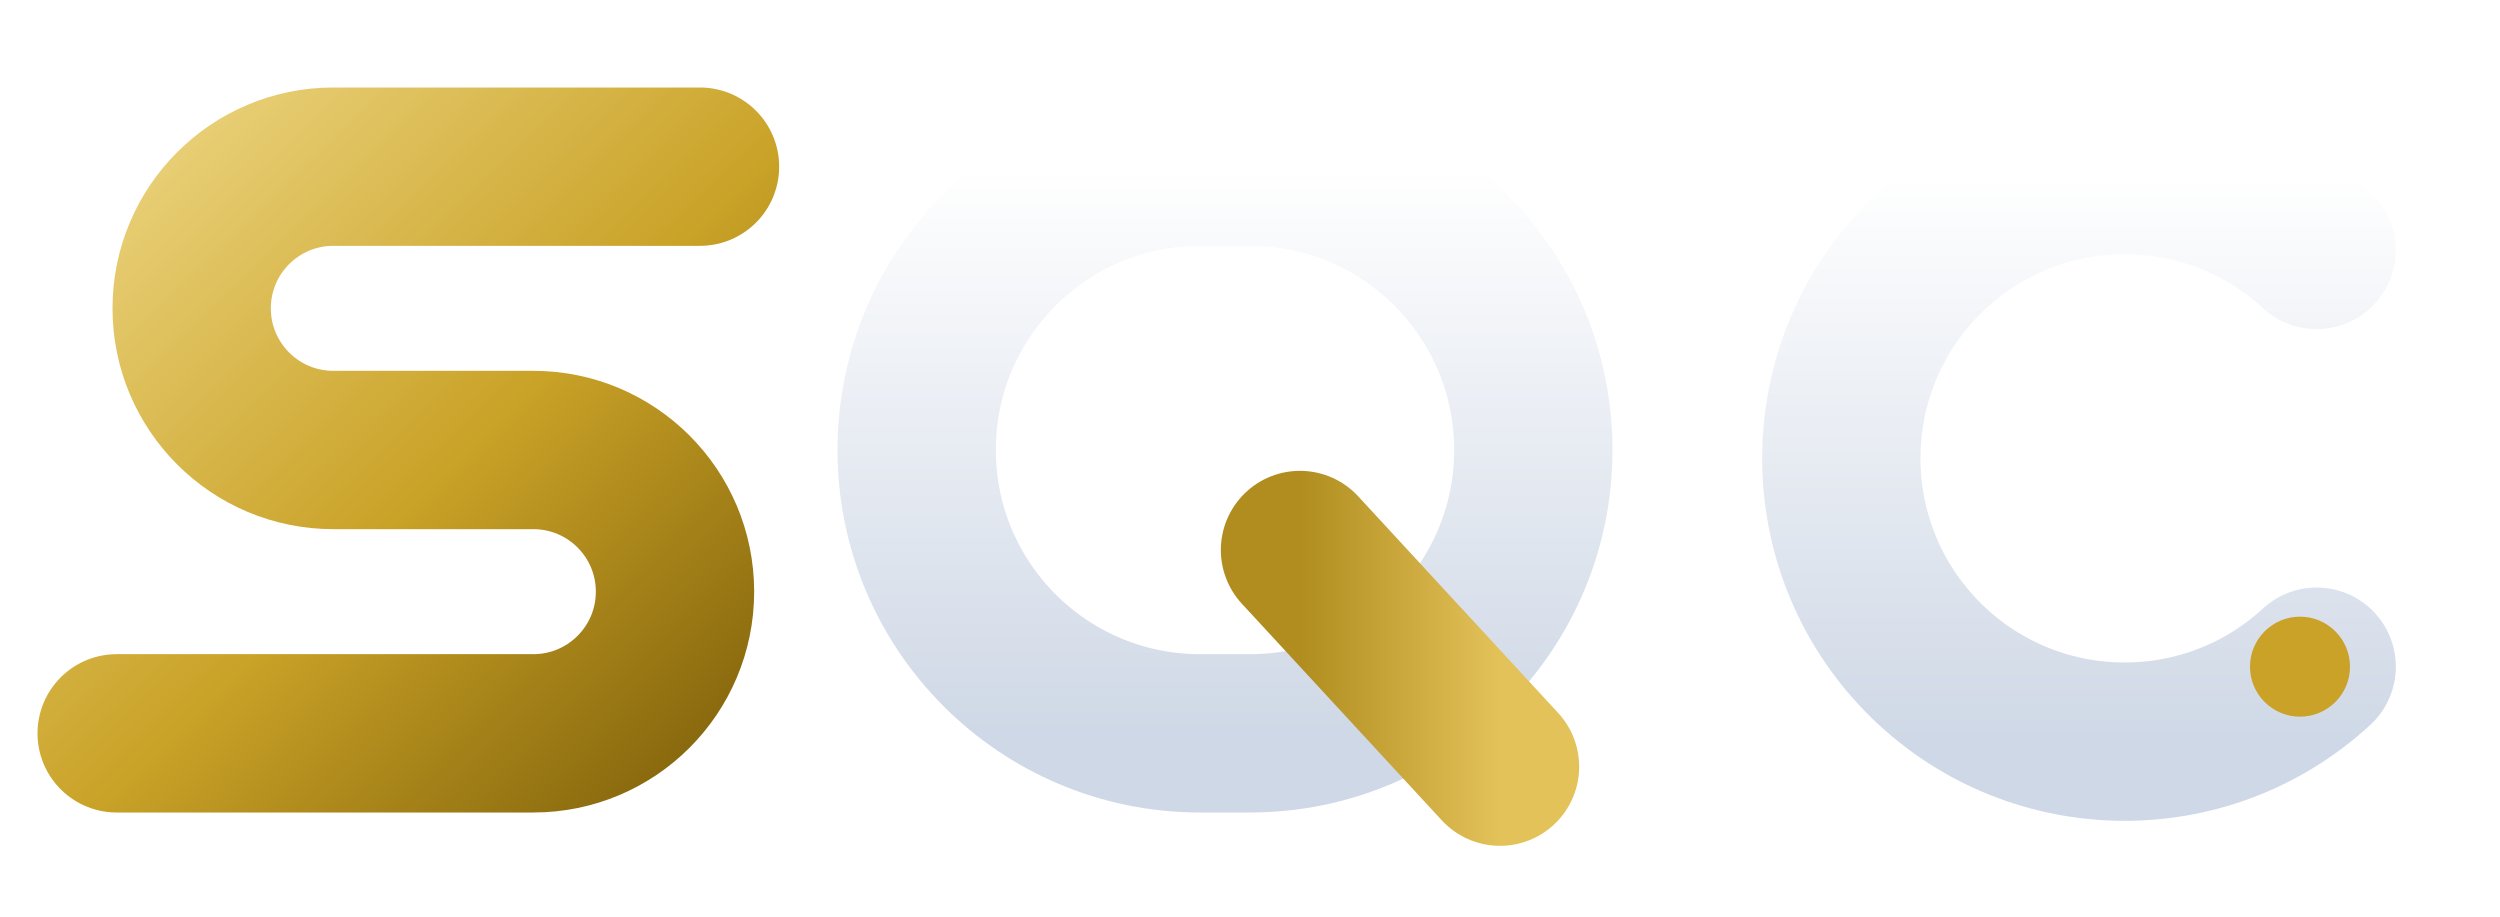
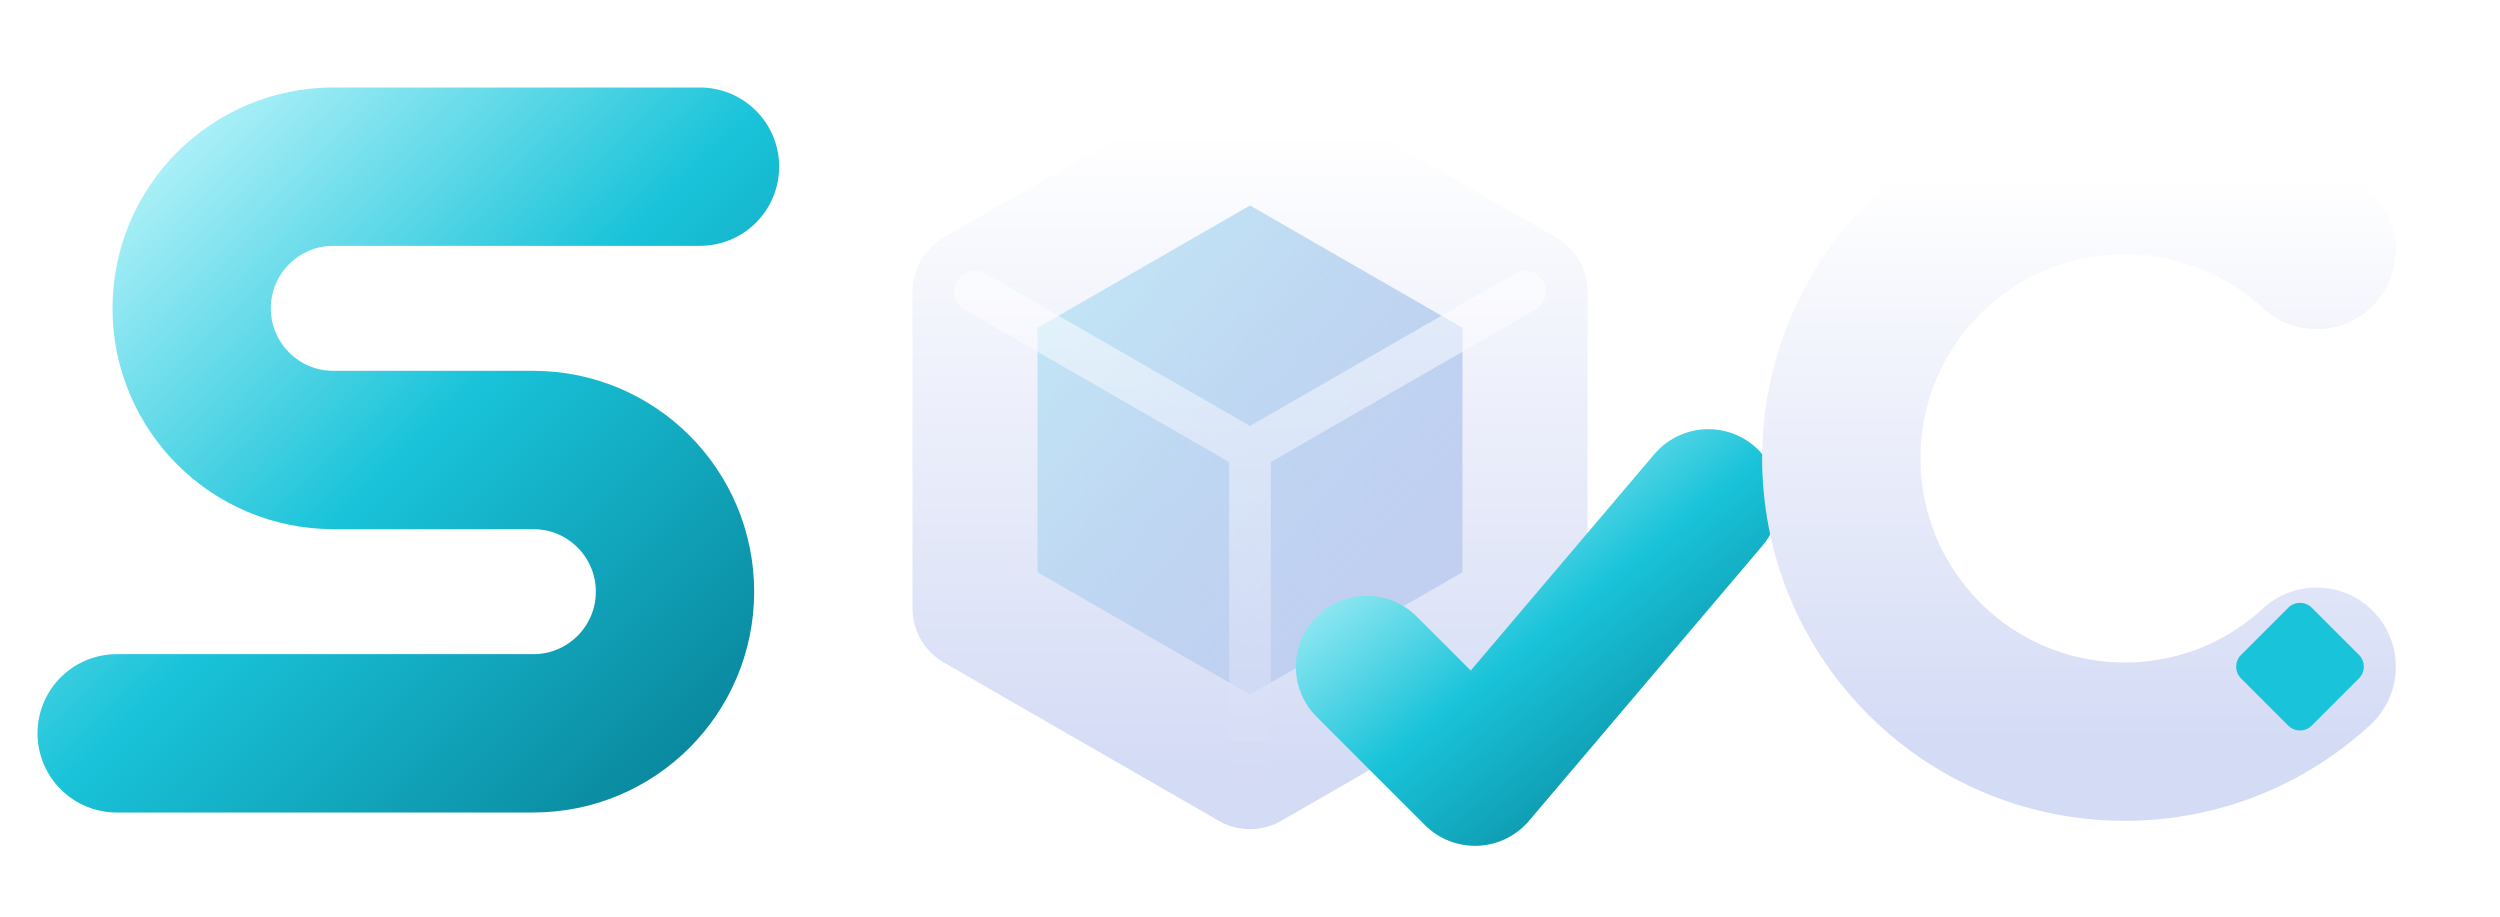
<svg xmlns="http://www.w3.org/2000/svg" viewBox="0 0 300 110" role="img" aria-label="SQC">
  <defs>
-     <linearGradient id="s" x1="0" y1="0" x2="1" y2="1">
-       <stop offset="0" stop-color="#ead17a" />
-       <stop offset=".55" stop-color="#c9a227" />
-       <stop offset="1" stop-color="#8a6a0e" />
+     <linearGradient id="mi" x1="0" y1="0" x2="1" y2="1">
+       <stop offset="0" stop-color="#b6f3fa" />
+       <stop offset=".5" stop-color="#19c3d9" />
+       <stop offset="1" stop-color="#0a8aa0" />
    </linearGradient>
-     <linearGradient id="w" x1="0" y1="0" x2="0" y2="1">
+     <linearGradient id="mf" x1="0" y1="0" x2="1" y2="1">
+       <stop offset="0" stop-color="#9beef7" stop-opacity=".55" />
+       <stop offset="1" stop-color="#2340c4" stop-opacity=".25" />
+     </linearGradient>
+     <linearGradient id="mw" x1="0" y1="0" x2="0" y2="1">
      <stop offset="0" stop-color="#ffffff" />
-       <stop offset="1" stop-color="#cfd8e6" />
-     </linearGradient>
-     <linearGradient id="a" x1="0" y1="0" x2="1" y2="0">
-       <stop offset="0" stop-color="#b08d1e" />
-       <stop offset="1" stop-color="#e3c25a" />
+       <stop offset="1" stop-color="#d4dbf5" />
    </linearGradient>
  </defs>
-   <g fill="none" stroke-linecap="round" stroke-linejoin="round" stroke-width="19">
-     <path stroke="url(#s)" d="M84 20H40a17 17 0 0 0 0 34h24a17 17 0 0 1 0 34H14" />
-     <path stroke="url(#w)" d="M150 20a34 34 0 1 0 0 68h6a34 34 0 0 0 0-68z" transform="translate(-6 0)" />
-     <path stroke="url(#a)" d="M156 66l24 26" />
-     <path stroke="url(#w)" d="M284 30a34 34 0 1 0 0 50" transform="translate(-6 0)" />
+   <g fill="none" stroke-linecap="round" stroke-linejoin="round">
+     <path stroke="url(#mi)" stroke-width="19" d="M84 20H40a17 17 0 0 0 0 34h24a17 17 0 0 1 0 34H14" />
+     <polygon points="150,16 183,35 183,73 150,92 117,73 117,35" fill="url(#mf)" stroke="none" />
+     <polygon points="150,16 183,35 183,73 150,92 117,73 117,35" stroke="url(#mw)" stroke-width="15" />
+     <path stroke="url(#mw)" stroke-opacity=".55" stroke-width="5" d="M117 35 150 54 183 35M150 54v38" />
+     <path stroke="url(#mi)" stroke-width="17" d="M164 80l13 13 28-33" />
+     <path stroke="url(#mw)" stroke-width="19" d="M278 30a34 34 0 1 0 0 50" />
  </g>
-   <circle cx="276" cy="80" r="6" fill="#c9a227" />
+   <rect x="270" y="74" width="12" height="12" rx="2" transform="rotate(45 276 80)" fill="#19c3d9" />
</svg>
